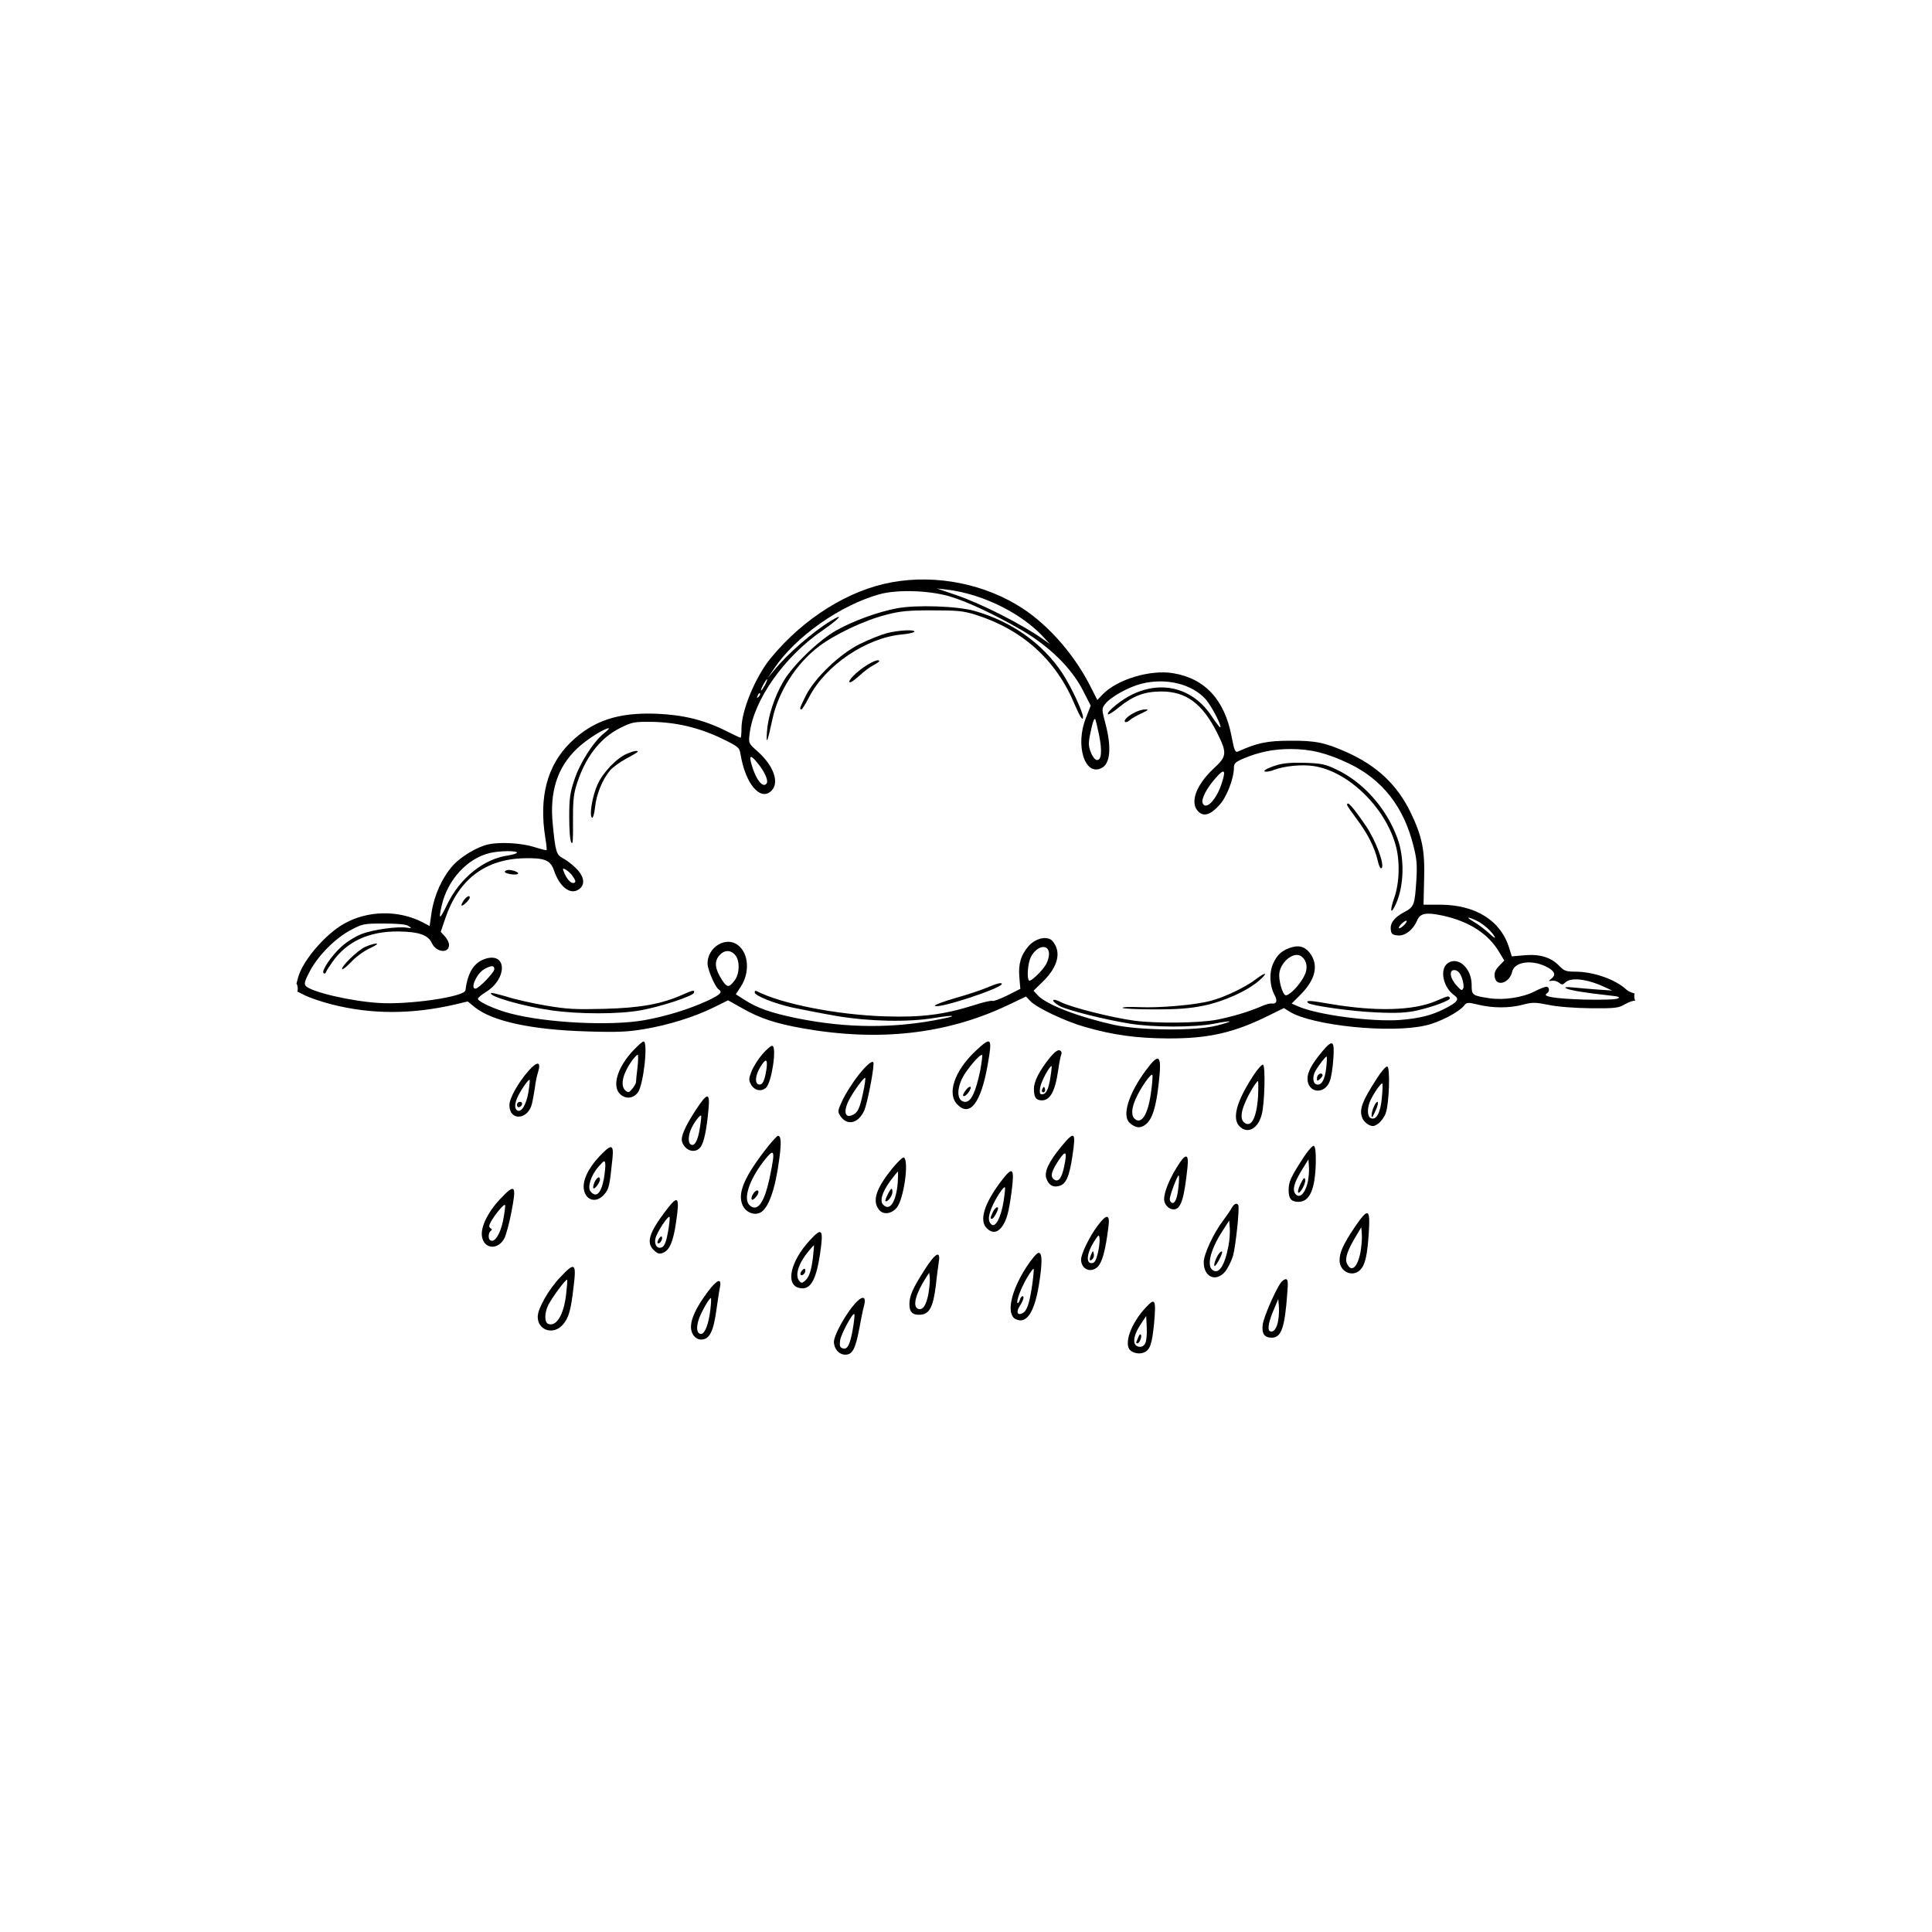
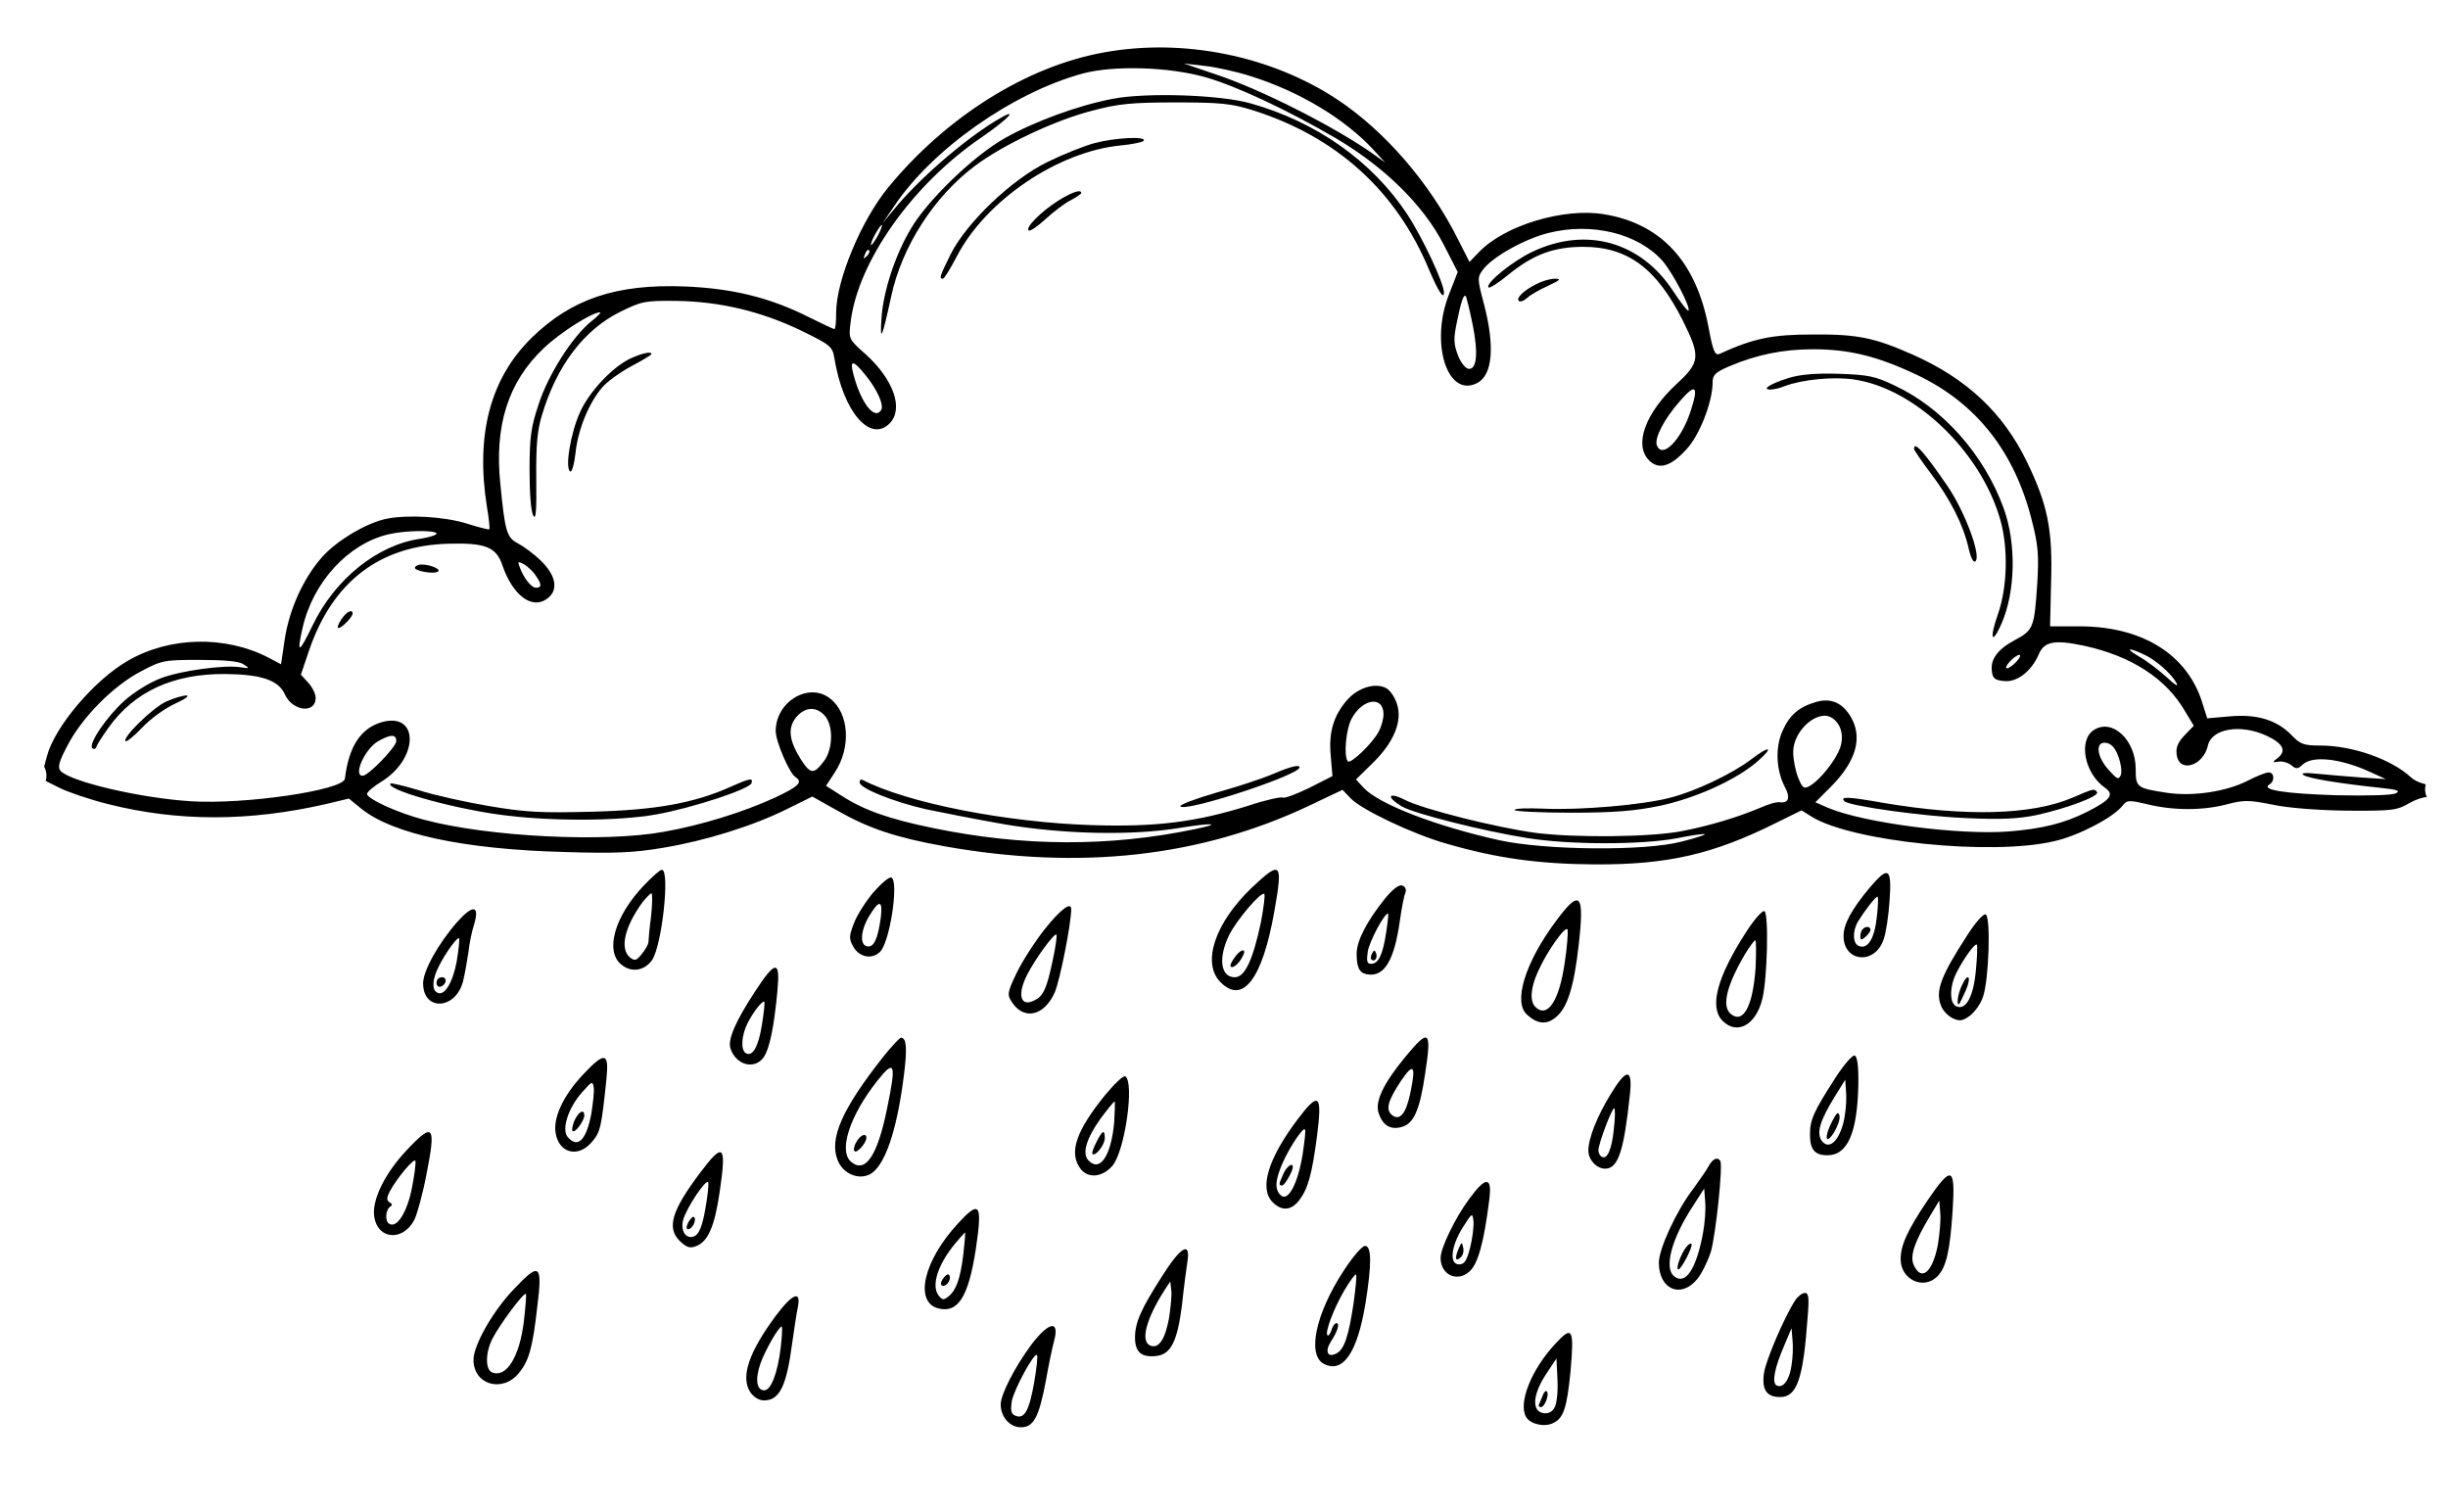
- <svg xmlns="http://www.w3.org/2000/svg" version="1.0" id="레이어_1" x="0px" y="0px" viewBox="0 0 1024 1024" style="enable-background:new 0 0 1024 1024;" xml:space="preserve">
+ <svg xmlns="http://www.w3.org/2000/svg" version="1.0" id="레이어_1" x="0px" y="0px" viewBox="0 0 729 450" style="enable-background:new 0 0 729 450;" xml:space="preserve">
  <g transform="translate(0,1024) scale(0.1,-0.1)">
-     <path d="M8663.6,4974.4c-21.6,5.8-34.9,12.5-43.6,20.6c-58,54-174,95-271,95c-48,0-59,4-84,30c-44,46-103,64-184,57l-68-6l-13,41   c-43,147-177,232-365,233h-90l3,130c5,159-10,232-73,362c-71,145-179,246-339,317c-113,50-164,61-296,60c-122,0-177-11-280-58   c-13-5-19,9-32,79c-37,196-141,309-311,337c-120,20-296-33-372-112l-29-30l-34,67c-84,168-218,323-360,417   c-197,130-458,183-694,140c-230-41-469-191-642-401c-81-98-156-278-156-374c0-27-2-49-5-49c-3,0-37,16-75,35c-117,59-228,86-370,92   c-205,8-338-37-457-153c-123-121-167-288-133-503c6-35,9-65,7-67c-1-2-32,6-67,17c-67,21-179,27-240,14c-59-12-149-66-191-114   c-55-62-97-154-111-244l-11-75l-38,20c-128,66-294,63-419-10c-99-57-217-196-240-283l-8.6-31.9c7.2-12.6,8.7-28.5,4.7-42.6   l40.9-20.4c26-13,91-35,143-48c209-53,422-53,652,0l67,16l38-31c94-75,305-120,600-128c153-5,212-2,295,12c128,21,269,65,370,115   l77,38l75-42c93-53,174-80,318-106c405-72,762-32,1085,120l101,48l24-25c32-34,185-107,288-136c149-43,273-60,440-61   c216-1,352,30,540,124l75,37l30-19c119-74,536-117,722-73c72,16,175,70,203,105c14,18,19,18,75,5c77-19,166-19,237,0   c50,13,65,13,135-1c46-10,136-17,223-18c134-1,148,1,184,22c19.7,11.3,42.8,18.9,53,18.1   C8661.4,4947.8,8660.3,4961.8,8663.6,4974.4z M7790,5375c14-4,36-14,50-22c36-22,70-55,82-78c6-11-6-4-28,17c-22,20-59,49-84,63   C7783,5371,7775,5379,7790,5375z M5805,6428c2-2,11-39,20-82c18-88,13-139-13-134c-9,2-23,20-31,42c-12,32-13,48-2,99   C5791,6413,5799,6435,5805,6428z M5025,7114c33-3,96-17,140-31c144-45,280-127,365-219l35-38l-35,25c-111,79-331,191-465,236   l-100,34L5025,7114z M4045,6610c9,17,18,30,21,30c2,0-2-13-11-30c-9-16-18-30-21-30C4032,6580,4036,6594,4045,6610z M4016,6553   c3,10,9,15,12,12c3-3,0-11-7-18C4011,6538,4010,6539,4016,6553z M2341,5440c31,137,136,251,256,279c50,12,143,13,143,2   c0-4-21-11-46-15c-128-17-256-119-323-258C2330,5363,2323,5361,2341,5440z M2568,5104c36,20,52,20,52-1c0-17-83-103-100-103   C2490,5000,2528,5083,2568,5104z M3826,5047c-36,57-41,94-16,126c26,32,60,35,86,6c26-29,25-99-2-135   C3864,5004,3854,5004,3826,5047z M5454,5043c-13,13-6,94,10,125c32,62,96,72,96,15c0-13-6-36-14-51C5528,5097,5462,5034,5454,5043z    M6828,4969c-16-9-21-5-33,25c-8,20-15,54-15,77c0,64,74,129,116,101c26-17,36-52,24-88C6907,5046,6859,4986,6828,4969z M7756,5003   c-7-16-11-14-37,15c-36,40-40,85-7,80c15-2,27-15,36-40C7756,5037,7759,5013,7756,5003z M8575,4948c-10-6-81-8-179-6   c-154,5-224,16-198,32c17,10,15,36-2,36c-8,0-36-11-63-25c-63-32-161-47-238-36c-92,14-95,16-95,71c0,87-70,152-125,116   c-47-31-27-130,34-172c28-20,16-36-53-71c-69-35-135-51-236-59c-148-11-430,26-535,70l-39,17l47,47c76,77,95,148,57,210   c-25,40-58,54-101,42c-52-15-80-39-101-87c-22-49-19-117,8-168c16-30,10-47-14-44c-10,2-35-5-57-15c-68-29-154-55-237-71   c-94-18-319-20-435-5c-119,16-332,70-387,97c-52,27-61,11-10-19c37-21,238-72,369-93c127-21,344-21,449-1c44,9,81,14,83,12   c2-2-29-12-69-22c-110-29-405-26-543,4c-189,42-358,107-404,156l-23,25l49,48c64,62,90,126,73,177c-6,20-21,41-32,47   c-32,17-83,2-116-35c-41-47-56-97-49-168l5-59l-69-35c-39-19-74-32-79-29s-51-7-102-24c-156-49-275-64-466-58   c-255,8-551,66-684,135c-5,2-8-1-8-8c0-17,101-58,199-80c48-10,154-31,235-45c173-29,377-34,521-10c98,16,127,13,43-4   c-254-53-511-52-778,3c-132,27-206,53-273,96l-47,30l26,40c49,74,43,176-14,220c-63,50-162-9-162-97c0-31,41-126,59-137   c23-15,9-28-61-61c-96-44-219-82-332-102c-176-32-522-15-713,36c-77,20-165,60-170,76c-1,6,18,22,42,37c112,68,114,208,3,178   c-63-18-99-71-111-169c-5-34-298-77-457-67c-151,9-363,59-390,91c-9,11-4,28,22,77c44,84,137,177,218,219c62,33,69,34,175,34   c74,0,117-4,130-13c19-12,18-13-8-9c-48,8-180-10-239-33c-32-12-79-41-108-67c-53-48-108-129-95-141c4-4,10-2,12,4c2,7,18,32,36,57   c77,108,193,161,347,160c108-1,160-18,179-62c23-49,91-57,91-9c0,12-10,32-22,45l-22,24l24,71c70,206,211,314,417,319   c108,3,141-10,159-64c30-88,86-131,130-102c38,24,32,69-14,114c-20,20-51,43-68,52c-35,18-40,34-54,178c-18,173,23,303,128,403   c50,48,145,108,169,108c4,0-7-12-25-26c-56-44-130-160-158-248c-23-68-27-99-27-196c0-66,4-124,11-135c8-15,10,12,9,110   c-1,99,3,144,17,189c44,148,126,255,234,308c63,31,73,33,167,32c129-2,252-31,372-89c88-43,92-47,98-83c26-158,106-251,164-193   c43,43,12,131-71,206c-51,45-51,46-45,95c21,180,184,411,390,551c87,60,115,94,40,48c-95-58-229-174-302-264l-33-40l34,50   c113,170,353,339,562,396c93,25,257,20,366-11c91-26,241-96,387-181c146-86,262-200,322-317l42-82l-25-64c-59-146-6-314,84-266   c45,24,52,110,19,235c-20,76-20,79-2,103c28,37,122,90,193,108c130,33,268-1,341-83c31-36,85-140,77-148c-2-3-23,24-46,59   c-96,146-258,192-417,117c-59-27-144-96-132-107c3-3,30,14,60,39c73,59,134,82,222,82c132,0,218-64,296-219c54-108,52-125-19-190   c-93-87-127-181-81-227c29-29,65-18,111,33c39,41,78,142,78,198c0,23,7,31,49,49c82,35,161,51,250,51c109,0,193-21,311-77   c176-84,290-229,341-434c18-70,21-101,16-184c-9-134-11-141-67-171c-52-28-74-58-68-95c2-19,10-25,37-27c38-4,81,30,102,79   c16,39,47,45,136,26c141-31,243-97,300-195l26-43l-27-28c-20-21-27-37-24-57c6-57,79-36,93,26c11,50,96,65,173,30   c50-23,62-45,36-66c-18-14-18-15,2-12c11,2,28-3,38-11c14-12,19-11,34,3c30,27,115,17,203-24l44-20l-75,5c-41,3-100,8-130,11   c-37,4-50,2-40-4c15-10,107-25,229-38C8579,4959,8589,4955,8575,4948z M3000,5630c10-6,26-20,34-32c20-28,20-38,2-38   c-14,0-37,29-49,63C2981,5638,2983,5639,3000,5630z M4019,6191c34-42,54-88,45-102c-19-31-59,19-82,104   C3969,6240,3980,6240,4019,6191z M6475,6087c-28-87-85-145-101-103c-8,21,22,79,69,132C6490,6170,6499,6161,6475,6087z M7445,5340   c-10-11-23-20-28-20c-6,0-2,9,8,20c10,11,23,20,28,20C7459,5360,7455,5351,7445,5340z" />
-     <path d="M4755,7016c-102-19-233-67-322-117c-93-52-232-186-281-271c-47-79-82-187-87-266c-5-75,2-59,29,66c32,148,127,296,248,387   c83,63,241,138,353,166c75,20,116,24,245,24c135,0,165-3,230-23c250-79,428-240,526-476c27-63,44-90,44-67c0,28-65,166-110,234   c-104,157-270,274-465,329C5074,7028,4854,7035,4755,7016z" />
-     <path d="M4700,6884c-30-8-93-33-140-56c-107-52-241-180-289-275c-33-67-35-73-23-73c4,0,22,30,41,66c87,168,302,313,489,331   c34,3,65,10,68,14C4854,6905,4761,6900,4700,6884z" />
-     <path d="M4589,6711c-51-33-95-78-86-87c4-4,26,11,51,34c24,22,58,48,75,56c17,9,31,19,31,21C4660,6748,4630,6737,4589,6711z" />
-     <path d="M6015,6464c-38-19-61-42-52-50c4-4,15,0,25,9c9,9,38,25,62,36c37,17,40,21,20,21C6056,6480,6032,6473,6015,6464z" />
-     <path d="M3323,6245c-55-23-128-100-156-163c-28-62-45-166-29-176c5-3,12,21,16,56c7,68,39,147,79,194c14,17,53,45,86,63   c34,18,61,34,61,37C3380,6264,3355,6259,3323,6245z" />
-     <path d="M6765,6184c-54-17-80-34-53-34c9,0,28,4,42,10c53,20,145,29,207,20c180-26,376-212,435-415c25-85,22-203-6-283   c-26-74-19-95,10-30c42,95,45,239,7,344c-58,160-182,300-327,367c-56,27-78,31-165,34C6845,6199,6800,6195,6765,6184z" />
-     <path d="M7140,5973c1-5,23-37,50-73c57-75,96-151,112-221c7-31,15-46,21-40c17,17-31,146-83,223C7170,5964,7139,5999,7140,5973z" />
-     <path d="M2676,5621c-7-10,54-22,68-13c11,6-20,20-46,21C2689,5630,2679,5626,2676,5621z" />
-     <path d="M2456,5465c-9-14-13-25-8-25c10,0,42,33,42,43C2490,5498,2471,5488,2456,5465z" />
-     <path d="M1935,5221c-40-18-132-108-121-118c3-3,25,15,49,40c24,26,67,57,97,71c31,14,46,25,35,25S1957,5231,1935,5221z" />
-     <path d="M6655,5049c-53-41-165-95-240-114c-82-22-272-38-377-33c-49,2-88,1-88-4c0-4,75-8,168-8c126,0,190,5,262,20   c108,22,233,79,295,134C6724,5087,6710,5091,6655,5049z" />
-     <path d="M5230,5005c-30-13-106-38-167-55c-62-18-110-36-108-41c12-19,355,93,355,116C5310,5034,5284,5028,5230,5005z" />
-     <path d="M3620,4969c-113-51-227-71-415-76c-154-4-198-2-310,17c-71,12-165,33-208,47c-44,13-81,22-84,20c-17-17,171-71,319-92   c146-21,357-21,473,0c106,19,277,75,283,93C3683,4994,3674,4993,3620,4969z" />
-     <path d="M7610,4934c-121-51-317-56-560-15c-107,19-132,20-117,5c14-14,234-45,362-50c106-5,157-2,210,9c90,20,187,56,180,68   C7677,4963,7675,4962,7610,4934z" />
-     <path d="M3358,4674c-88-92-117-196-68-236c30-25,68-19,91,12c30,41,55,270,30,270C3405,4720,3382,4699,3358,4674z M3379,4583   c-5-38-8-73-8-79c-1-7-9-22-20-35c-16-20-21-21-35-10c-31,26-16,91,37,164c12,15,24,27,27,27S3383,4620,3379,4583z" />
-     <path d="M5168,4667c-111-106-150-226-93-282c66-67,125,11,160,212C5261,4743,5255,4749,5168,4667z M5195,4564   c-24-113-48-164-78-164c-42,0-50,57-17,125c22,45,96,132,105,123C5208,4645,5203,4607,5195,4564z" />
-     <path d="M5116,4458c-9-12-14-24-11-26c6-7,24,8,35,29C5155,4488,5135,4486,5116,4458z" />
-     <path d="M7008,4667c-55-66-78-109-78-144c0-78,93-87,119-11c7,18,15,70,18,116C7074,4726,7064,4733,7008,4667z M7029,4579   c-7-65-27-96-53-86c-19,7-20,44-3,73c19,31,51,73,58,74C7034,4640,7033,4612,7029,4579z" />
-     <path d="M6987,4543c-4-3-7-13-7-21c0-12,3-12,15-2c8,7,15,16,15,21C7010,4552,6996,4553,6987,4543z" />
-     <path d="M4041,4653c-22-26-49-68-58-92c-15-39-15-46-2-70c18-31,54-39,79-16c30,27,58,214,34,222C4087,4699,4064,4679,4041,4653z    M4063,4578c-9-65-21-90-41-86c-23,5-19,49,8,93C4059,4632,4069,4629,4063,4578z" />
-     <path d="M5565,4635c-54-67-85-126-85-165c0-40,8-57,30-61c52-10,82,40,99,161c5,36,12,72,16,81c4,10,0,19-9,22   C5607,4677,5588,4663,5565,4635z M5568,4534c-10-67-23-94-45-94c-12,0-14,7-10,36c5,31,49,114,61,114   C5575,4590,5573,4565,5568,4534z" />
-     <path d="M5526,4471c-4-7-5-15-2-18c9-9,19,4,14,18C5534,4482,5532,4482,5526,4471z" />
-     <path d="M6074,4568c-93-125-129-243-86-280c30-27,57-30,84-8c35,27,55,90,69,214C6159,4650,6146,4665,6074,4568z M6100,4446   c-16-116-52-170-88-134c-17,17-14,57,8,105c27,61,83,139,88,125C6110,4535,6107,4492,6100,4446z" />
-     <path d="M2801,4564c-56-64-101-145-101-182c0-84,97-79,119,6c5,20,12,60,16,87c3,28,11,65,17,83C2869,4615,2848,4617,2801,4564z    M2800,4447c-12-65-38-106-59-92c-16,9-13,41,6,78c20,40,55,88,60,83C2809,4514,2806,4483,2800,4447z" />
-     <path d="M2740,4384c0-9,5-14,12-12c18,6,21,28,4,28C2747,4400,2740,4393,2740,4384z" />
-     <path d="M4551,4543c-30-38-67-96-84-131c-28-59-28-64-13-87c36-54,96-40,127,30c15,34,49,204,49,248C4630,4626,4598,4602,4551,4543   z M4575,4451c-17-82-28-107-53-119c-43-23-54,15-23,76c24,47,81,125,87,119C4588,4525,4584,4491,4575,4451z" />
-     <path d="M6642,4538c-89-137-113-227-72-268c43-43,99-12,118,65c15,59,20,257,6,262C6688,4599,6664,4572,6642,4538z M6668,4428   c-8-115-37-168-74-137c-27,22-13,83,42,177c14,23,28,42,31,42S6670,4473,6668,4428z" />
-     <path d="M7297,4523c-77-119-94-164-77-207c5-15,21-31,35-38c21-10,30-8,52,8c14,11,32,36,38,55c18,50,24,241,8,246   C7346,4590,7321,4561,7297,4523z M7324,4420c-7-77-29-118-57-107c-22,8-22,58-1,100c23,45,55,89,61,84   C7329,4494,7328,4460,7324,4420z" />
-     <path d="M7282,4375c-12-25-17-63-7-54c2,3,11,22,20,42C7312,4404,7300,4415,7282,4375z" />
-     <path d="M3688,4357c-57-87-81-142-73-168c16-51,73-66,100-26c17,26,30,89,40,195C3764,4452,3750,4452,3688,4357z M3709,4259   c-10-65-28-97-48-85c-16,10-13,52,5,89c17,34,45,69,50,64C3718,4325,3715,4295,3709,4259z" />
-     <path d="M4070,4163c-123-156-162-245-135-309c16-39,61-58,95-41c44,23,80,126,101,289c11,84,9,118-8,118   C4119,4220,4095,4194,4070,4163z M4081,4006c-28-137-64-191-106-156c-39,32-5,137,77,241C4105,4158,4110,4145,4081,4006z" />
-     <path d="M3990,3909c-7-11-9-24-5-27c7-7,35,25,35,40C4020,3938,4001,3930,3990,3909z" />
-     <path d="M5625,4163c-66-80-92-135-79-169c12-35,35-49,67-40c37,9,55,50,71,159C5704,4243,5696,4249,5625,4163z M5640,4056   c-13-63-32-85-55-66c-19,16-13,41,28,103C5650,4147,5657,4137,5640,4056z" />
-     <path d="M6906,4101c-65-101-76-125-76-169c0-45,14-62,52-62c60,0,89,67,92,209c1,56-3,85-11,88C6957,4169,6931,4140,6906,4101z    M6928,3961c-16-54-43-74-63-48c-16,23-6,59,39,132l31,50l3-45C6939,4025,6935,3985,6928,3961z" />
-     <path d="M6897,3973c-25-47-22-76,4-36c11,18,19,40,17,50C6915,4001,6910,3998,6897,3973z" />
-     <path d="M3176,4110c-60-64-90-130-81-176c11-59,68-72,108-24c25,29,28,43,43,188C3254,4177,3241,4179,3176,4110z M3201,3994   c-15-80-41-105-71-69c-18,22,2,86,43,132c29,33,32,35,35,15C3210,4061,3206,4026,3201,3994z" />
-     <path d="M3151,3974c-6-15-9-29-6-32c7-7,34,29,35,46C3180,4009,3164,4001,3151,3974z" />
-     <path d="M4730,4048c-85-105-107-169-74-216c22-32,66-29,97,7c37,44,66,248,38,266C4785,4108,4758,4082,4730,4048z M4758,3968   c-9-99-42-149-76-114c-21,20-7,66,36,126c20,27,39,50,41,50S4760,4002,4758,3968z" />
-     <path d="M4705,3909c-9-17-14-33-12-35c9-9,37,27,37,47C4730,3948,4723,3945,4705,3909z" />
-     <path d="M6236,4051c-40-65-66-131-66-167c0-28,25-54,50-54c39,0,56,53,74,223C6302,4130,6283,4129,6236,4051z M6246,3949   c-6-62-20-94-37-83c-5,3-9,11-9,19c0,19,40,125,47,125C6250,4010,6250,3982,6246,3949z" />
-     <path d="M5305,3978c-89-118-116-207-75-248c27-27,55-25,79,6c26,34,38,77,53,191C5378,4052,5368,4061,5305,3978z M5319,3872   c-14-87-43-140-64-122c-20,17-18,46,5,98c22,49,60,105,66,99C5329,3945,5325,3911,5319,3872z" />
-     <path d="M5262,3815c-14-31-15-35-4-35c8,0,32,43,32,55C5290,3850,5271,3836,5262,3815z" />
-     <path d="M2651,3885c-66-70-106-152-96-201c12-66,86-70,119-6c8,16,25,77,36,135C2739,3960,2731,3970,2651,3885z M2666,3769   c-15-72-45-117-67-103c-13,7-11,41,2,50c8,5,8,9-1,14c-9,6-9,13,0,31c21,40,74,103,77,92C2679,3847,2674,3809,2666,3769z" />
-     <path d="M3525,3818c-85-113-100-164-61-203c20-19,30-23,48-16c36,13,56,58,71,161C3604,3902,3595,3911,3525,3818z M3540,3708   c-8-47-18-71-30-78c-25-13-44,12-36,46c9,36,70,127,75,113C3551,3782,3547,3746,3540,3708z" />
-     <path d="M3490,3671c-7-15-7-21,0-21c12,0,25,28,17,36C3504,3689,3497,3682,3490,3671z" />
-     <path d="M6529,3839c-6-12-27-42-46-68c-50-65-103-179-103-221c0-79,65-108,114-49c14,17,32,54,41,82c15,54,36,256,28,270   C6555,3866,6541,3860,6529,3839z M6511,3636c-20-106-52-154-86-126c-30,25-7,112,56,208l34,53l3-40C6520,3709,6517,3666,6511,3636z   " />
-     <path d="M6462,3597c-16-19-33-67-24-67s45,70,39,76C6475,3609,6468,3605,6462,3597z" />
-     <path d="M7179,3734c-59-88-79-132-79-174c0-60,68-92,109-51c27,27,38,76,46,199C7263,3837,7252,3841,7179,3734z M7211,3604   c-16-83-49-111-72-61c-12,27,2,69,49,147l27,45l3-37C7220,3677,7216,3635,7211,3604z" />
-     <path d="M5816,3741c-42-56-86-147-86-177c0-49,48-73,85-41c26,22,44,86,60,215C5884,3807,5865,3808,5816,3741z M5818,3595   c-10-39-17-50-33-50c-30,0-24,54,11,110c28,44,29,45,32,18C5829,3657,5825,3623,5818,3595z" />
-     <path d="M5783,3590c-12-28-8-39,8-23c6,6,9,19,6,29C5794,3613,5792,3612,5783,3590z" />
-     <path d="M4293,3667c-103-111-131-234-59-253c59-15,90,34,112,177C4366,3726,4358,3738,4293,3667z M4309,3577c-9-74-21-108-44-127   c-15-12-19-12-31,4c-21,30,0,93,52,155c14,17,27,31,28,31S4313,3612,4309,3577z" />
-     <path d="M4251,3506c-8-9-11-19-7-23c9-9,29,13,24,27C4266,3518,4260,3517,4251,3506z" />
-     <path d="M5440,3524c-82-126-108-248-58-275c57-30,100,33,124,178c19,118,19,173-1,173C5496,3600,5467,3566,5440,3524z M5471,3430   c-15-100-28-138-51-150c-26-14-35,5-18,33c21,32,29,57,18,57c-5,0-12-9-15-21c-4-11-9-18-12-15c-8,8,18,78,50,133   c17,29,33,50,35,48C5481,3513,5477,3475,5471,3430z" />
-     <path d="M4900,3509c-62-97-80-137-80-182c0-43,19-59,61-55c46,4,65,43,79,153c5,50,13,107,16,128C4986,3615,4957,3599,4900,3509z    M4921,3383c-12-62-30-89-55-80c-31,12-13,80,43,167l16,24l3-26C4930,3453,4926,3415,4921,3383z" />
-     <path d="M2971,3472c-63-65-121-168-121-211c0-74,85-99,134-41c31,37,42,75,56,199C3056,3546,3047,3553,2971,3472z M3000,3375   c-13-106-52-168-94-152c-21,8-21,58,0,100c20,40,94,140,100,134C3008,3455,3005,3418,3000,3375z" />
-     <path d="M6786,3438c-33-51-88-180-93-217c-7-49,8-71,48-71c50,0,69,53,82,238c5,58,3,72-8,72C6807,3460,6794,3450,6786,3438z    M6775,3244c-6-44-26-70-45-59c-14,9-5,53,24,120l21,50l3-35C6780,3301,6779,3267,6775,3244z" />
-     <path d="M3751,3393c-81-109-106-183-77-228c10-15,26-25,41-25c46,0,67,41,84,170c6,41,13,90,17,108C3826,3469,3800,3458,3751,3393z    M3765,3298c-9-76-29-128-49-128c-23,0-28,33-11,81c14,39,54,109,63,109C3770,3360,3769,3332,3765,3298z" />
-     <path d="M4512,3307c-49-66-92-149-92-179c0-37,27-68,60-68c38,0,54,29,75,141c8,46,19,98,24,116C4596,3380,4564,3375,4512,3307z    M4520,3195c-15-85-29-111-55-101c-14,5-16,14-12,43c6,35,67,147,75,138C4531,3272,4527,3237,4520,3195z" />
-     <path d="M6072,3309c-72-77-112-178-87-219c13-21,54-30,79-18c32,14,42,44,53,155C6128,3354,6123,3364,6072,3309z M6070,3120   c-7-14-19-20-33-18c-36,5-33,54,5,113l33,50l3-62C6080,3168,6076,3131,6070,3120z" />
-     <path d="M6034,3154c-4-10-9-22-11-26c-2-5,0-8,6-8c11,0,26,39,17,47C6043,3170,6037,3164,6034,3154z" />
+     <path d="M7223.6,7904.4c-21.6,5.8-34.9,12.5-43.6,20.6c-58,54-174,95-271,95c-48,0-59,4-84,30c-44,46-103,64-184,57l-68-6l-13,41   c-43,147-177,232-365,233h-90l3,130c5,159-10,232-73,362c-71,145-179,246-339,317c-113,50-164,61-296,60c-122,0-177-11-280-58   c-13-5-19,9-32,79c-37,196-141,309-311,337c-120,20-296-33-372-112l-29-30l-34,67c-84,168-218,323-360,417   c-197,130-458,183-694,140c-230-41-469-191-642-401c-81-98-156-278-156-374c0-27-2-49-5-49s-37,16-75,35c-117,59-228,86-370,92   c-205,8-338-37-457-153c-123-121-167-288-133-503c6-35,9-65,7-67c-1-2-32,6-67,17c-67,21-179,27-240,14c-59-12-149-66-191-114   c-55-62-97-154-111-244l-11-75l-38,20c-128,66-294,63-419-10c-99-57-217-196-240-283l-8.6-31.9c7.2-12.6,8.7-28.5,4.7-42.6   l40.9-20.4c26-13,91-35,143-48c209-53,422-53,652,0l67,16l38-31c94-75,305-120,600-128c153-5,212-2,295,12c128,21,269,65,370,115   l77,38l75-42c93-53,174-80,318-106c405-72,762-32,1085,120l101,48l24-25c32-34,185-107,288-136c149-43,273-60,440-61   c216-1,352,30,540,124l75,37l30-19c119-74,536-117,722-73c72,16,175,70,203,105c14,18,19,18,75,5c77-19,166-19,237,0   c50,13,65,13,135-1c46-10,136-17,223-18c134-1,148,1,184,22c19.7,11.3,42.8,18.9,53,18.1   C7221.4,7877.8,7220.3,7891.8,7223.6,7904.4z M6350,8305c14-4,36-14,50-22c36-22,70-55,82-78c6-11-6-4-28,17c-22,20-59,49-84,63   C6343,8301,6335,8309,6350,8305z M4365,9358c2-2,11-39,20-82c18-88,13-139-13-134c-9,2-23,20-31,42c-12,32-13,48-2,99   C4351,9343,4359,9365,4365,9358z M3585,10044c33-3,96-17,140-31c144-45,280-127,365-219l35-38l-35,25c-111,79-331,191-465,236   l-100,34L3585,10044z M2605,9540c9,17,18,30,21,30c2,0-2-13-11-30c-9-16-18-30-21-30C2592,9510,2596,9524,2605,9540z M2576,9483   c3,10,9,15,12,12s0-11-7-18C2571,9468,2570,9469,2576,9483z M901,8370c31,137,136,251,256,279c50,12,143,13,143,2c0-4-21-11-46-15   c-128-17-256-119-323-258C890,8293,883,8291,901,8370z M1128,8034c36,20,52,20,52-1c0-17-83-103-100-103   C1050,7930,1088,8013,1128,8034z M2386,7977c-36,57-41,94-16,126c26,32,60,35,86,6s25-99-2-135C2424,7934,2414,7934,2386,7977z    M4014,7973c-13,13-6,94,10,125c32,62,96,72,96,15c0-13-6-36-14-51C4088,8027,4022,7964,4014,7973z M5388,7899c-16-9-21-5-33,25   c-8,20-15,54-15,77c0,64,74,129,116,101c26-17,36-52,24-88C5467,7976,5419,7916,5388,7899z M6316,7933c-7-16-11-14-37,15   c-36,40-40,85-7,80c15-2,27-15,36-40C6316,7967,6319,7943,6316,7933z M7135,7878c-10-6-81-8-179-6c-154,5-224,16-198,32   c17,10,15,36-2,36c-8,0-36-11-63-25c-63-32-161-47-238-36c-92,14-95,16-95,71c0,87-70,152-125,116c-47-31-27-130,34-172   c28-20,16-36-53-71s-135-51-236-59c-148-11-430,26-535,70l-39,17l47,47c76,77,95,148,57,210c-25,40-58,54-101,42   c-52-15-80-39-101-87c-22-49-19-117,8-168c16-30,10-47-14-44c-10,2-35-5-57-15c-68-29-154-55-237-71c-94-18-319-20-435-5   c-119,16-332,70-387,97c-52,27-61,11-10-19c37-21,238-72,369-93c127-21,344-21,449-1c44,9,81,14,83,12s-29-12-69-22   c-110-29-405-26-543,4c-189,42-358,107-404,156l-23,25l49,48c64,62,90,126,73,177c-6,20-21,41-32,47c-32,17-83,2-116-35   c-41-47-56-97-49-168l5-59l-69-35c-39-19-74-32-79-29s-51-7-102-24c-156-49-275-64-466-58c-255,8-551,66-684,135c-5,2-8-1-8-8   c0-17,101-58,199-80c48-10,154-31,235-45c173-29,377-34,521-10c98,16,127,13,43-4c-254-53-511-52-778,3c-132,27-206,53-273,96   l-47,30l26,40c49,74,43,176-14,220c-63,50-162-9-162-97c0-31,41-126,59-137c23-15,9-28-61-61c-96-44-219-82-332-102   c-176-32-522-15-713,36c-77,20-165,60-170,76c-1,6,18,22,42,37c112,68,114,208,3,178c-63-18-99-71-111-169c-5-34-298-77-457-67   c-151,9-363,59-390,91c-9,11-4,28,22,77c44,84,137,177,218,219c62,33,69,34,175,34c74,0,117-4,130-13c19-12,18-13-8-9   c-48,8-180-10-239-33c-32-12-79-41-108-67c-53-48-108-129-95-141c4-4,10-2,12,4c2,7,18,32,36,57c77,108,193,161,347,160   c108-1,160-18,179-62c23-49,91-57,91-9c0,12-10,32-22,45l-22,24l24,71c70,206,211,314,417,319c108,3,141-10,159-64   c30-88,86-131,130-102c38,24,32,69-14,114c-20,20-51,43-68,52c-35,18-40,34-54,178c-18,173,23,303,128,403c50,48,145,108,169,108   c4,0-7-12-25-26c-56-44-130-160-158-248c-23-68-27-99-27-196c0-66,4-124,11-135c8-15,10,12,9,110c-1,99,3,144,17,189   c44,148,126,255,234,308c63,31,73,33,167,32c129-2,252-31,372-89c88-43,92-47,98-83c26-158,106-251,164-193c43,43,12,131-71,206   c-51,45-51,46-45,95c21,180,184,411,390,551c87,60,115,94,40,48c-95-58-229-174-302-264l-33-40l34,50c113,170,353,339,562,396   c93,25,257,20,366-11c91-26,241-96,387-181c146-86,262-200,322-317l42-82l-25-64c-59-146-6-314,84-266c45,24,52,110,19,235   c-20,76-20,79-2,103c28,37,122,90,193,108c130,33,268-1,341-83c31-36,85-140,77-148c-2-3-23,24-46,59c-96,146-258,192-417,117   c-59-27-144-96-132-107c3-3,30,14,60,39c73,59,134,82,222,82c132,0,218-64,296-219c54-108,52-125-19-190c-93-87-127-181-81-227   c29-29,65-18,111,33c39,41,78,142,78,198c0,23,7,31,49,49c82,35,161,51,250,51c109,0,193-21,311-77c176-84,290-229,341-434   c18-70,21-101,16-184c-9-134-11-141-67-171c-52-28-74-58-68-95c2-19,10-25,37-27c38-4,81,30,102,79c16,39,47,45,136,26   c141-31,243-97,300-195l26-43l-27-28c-20-21-27-37-24-57c6-57,79-36,93,26c11,50,96,65,173,30c50-23,62-45,36-66c-18-14-18-15,2-12   c11,2,28-3,38-11c14-12,19-11,34,3c30,27,115,17,203-24l44-20l-75,5c-41,3-100,8-130,11c-37,4-50,2-40-4c15-10,107-25,229-38   C7139,7889,7149,7885,7135,7878z M1560,8560c10-6,26-20,34-32c20-28,20-38,2-38c-14,0-37,29-49,63C1541,8568,1543,8569,1560,8560z    M2579,9121c34-42,54-88,45-102c-19-31-59,19-82,104C2529,9170,2540,9170,2579,9121z M5035,9017c-28-87-85-145-101-103   c-8,21,22,79,69,132C5050,9100,5059,9091,5035,9017z M6005,8270c-10-11-23-20-28-20c-6,0-2,9,8,20s23,20,28,20   C6019,8290,6015,8281,6005,8270z" />
+     <path d="M3315,9946c-102-19-233-67-322-117c-93-52-232-186-281-271c-47-79-82-187-87-266c-5-75,2-59,29,66c32,148,127,296,248,387   c83,63,241,138,353,166c75,20,116,24,245,24c135,0,165-3,230-23c250-79,428-240,526-476c27-63,44-90,44-67c0,28-65,166-110,234   c-104,157-270,274-465,329C3634,9958,3414,9965,3315,9946z" />
+     <path d="M3260,9814c-30-8-93-33-140-56c-107-52-241-180-289-275c-33-67-35-73-23-73c4,0,22,30,41,66c87,168,302,313,489,331   c34,3,65,10,68,14C3414,9835,3321,9830,3260,9814z" />
+     <path d="M3149,9641c-51-33-95-78-86-87c4-4,26,11,51,34c24,22,58,48,75,56c17,9,31,19,31,21C3220,9678,3190,9667,3149,9641z" />
+     <path d="M4575,9394c-38-19-61-42-52-50c4-4,15,0,25,9c9,9,38,25,62,36c37,17,40,21,20,21C4616,9410,4592,9403,4575,9394z" />
+     <path d="M1883,9175c-55-23-128-100-156-163c-28-62-45-166-29-176c5-3,12,21,16,56c7,68,39,147,79,194c14,17,53,45,86,63   c34,18,61,34,61,37C1940,9194,1915,9189,1883,9175z" />
+     <path d="M5325,9114c-54-17-80-34-53-34c9,0,28,4,42,10c53,20,145,29,207,20c180-26,376-212,435-415c25-85,22-203-6-283   c-26-74-19-95,10-30c42,95,45,239,7,344c-58,160-182,300-327,367c-56,27-78,31-165,34C5405,9129,5360,9125,5325,9114z" />
+     <path d="M5700,8903c1-5,23-37,50-73c57-75,96-151,112-221c7-31,15-46,21-40c17,17-31,146-83,223C5730,8894,5699,8929,5700,8903z" />
+     <path d="M1236,8551c-7-10,54-22,68-13c11,6-20,20-46,21C1249,8560,1239,8556,1236,8551z" />
+     <path d="M1016,8395c-9-14-13-25-8-25c10,0,42,33,42,43C1050,8428,1031,8418,1016,8395z" />
+     <path d="M495,8151c-40-18-132-108-121-118c3-3,25,15,49,40c24,26,67,57,97,71c31,14,46,25,35,25S517,8161,495,8151z" />
+     <path d="M5215,7979c-53-41-165-95-240-114c-82-22-272-38-377-33c-49,2-88,1-88-4c0-4,75-8,168-8c126,0,190,5,262,20   c108,22,233,79,295,134C5284,8017,5270,8021,5215,7979z" />
+     <path d="M3790,7935c-30-13-106-38-167-55c-62-18-110-36-108-41c12-19,355,93,355,116C3870,7964,3844,7958,3790,7935z" />
+     <path d="M2180,7899c-113-51-227-71-415-76c-154-4-198-2-310,17c-71,12-165,33-208,47c-44,13-81,22-84,20c-17-17,171-71,319-92   c146-21,357-21,473,0c106,19,277,75,283,93C2243,7924,2234,7923,2180,7899z" />
+     <path d="M6170,7864c-121-51-317-56-560-15c-107,19-132,20-117,5c14-14,234-45,362-50c106-5,157-2,210,9c90,20,187,56,180,68   C6237,7893,6235,7892,6170,7864z" />
+     <path d="M1918,7604c-88-92-117-196-68-236c30-25,68-19,91,12c30,41,55,270,30,270C1965,7650,1942,7629,1918,7604z M1939,7513   c-5-38-8-73-8-79c-1-7-9-22-20-35c-16-20-21-21-35-10c-31,26-16,91,37,164c12,15,24,27,27,27S1943,7550,1939,7513z" />
+     <path d="M3728,7597c-111-106-150-226-93-282c66-67,125,11,160,212C3821,7673,3815,7679,3728,7597z M3755,7494   c-24-113-48-164-78-164c-42,0-50,57-17,125c22,45,96,132,105,123C3768,7575,3763,7537,3755,7494z" />
+     <path d="M3676,7388c-9-12-14-24-11-26c6-7,24,8,35,29C3715,7418,3695,7416,3676,7388z" />
+     <path d="M5568,7597c-55-66-78-109-78-144c0-78,93-87,119-11c7,18,15,70,18,116C5634,7656,5624,7663,5568,7597z M5589,7509   c-7-65-27-96-53-86c-19,7-20,44-3,73c19,31,51,73,58,74C5594,7570,5593,7542,5589,7509z" />
+     <path d="M5547,7473c-4-3-7-13-7-21c0-12,3-12,15-2c8,7,15,16,15,21C5570,7482,5556,7483,5547,7473z" />
+     <path d="M2601,7583c-22-26-49-68-58-92c-15-39-15-46-2-70c18-31,54-39,79-16c30,27,58,214,34,222C2647,7629,2624,7609,2601,7583z    M2623,7508c-9-65-21-90-41-86c-23,5-19,49,8,93C2619,7562,2629,7559,2623,7508z" />
+     <path d="M4125,7565c-54-67-85-126-85-165c0-40,8-57,30-61c52-10,82,40,99,161c5,36,12,72,16,81c4,10,0,19-9,22   C4167,7607,4148,7593,4125,7565z M4128,7464c-10-67-23-94-45-94c-12,0-14,7-10,36c5,31,49,114,61,114   C4135,7520,4133,7495,4128,7464z" />
+     <path d="M4086,7401c-4-7-5-15-2-18c9-9,19,4,14,18C4094,7412,4092,7412,4086,7401z" />
+     <path d="M4634,7498c-93-125-129-243-86-280c30-27,57-30,84-8c35,27,55,90,69,214C4719,7580,4706,7595,4634,7498z M4660,7376   c-16-116-52-170-88-134c-17,17-14,57,8,105c27,61,83,139,88,125C4670,7465,4667,7422,4660,7376z" />
+     <path d="M1361,7494c-56-64-101-145-101-182c0-84,97-79,119,6c5,20,12,60,16,87c3,28,11,65,17,83C1429,7545,1408,7547,1361,7494z    M1360,7377c-12-65-38-106-59-92c-16,9-13,41,6,78c20,40,55,88,60,83C1369,7444,1366,7413,1360,7377z" />
+     <path d="M1300,7314c0-9,5-14,12-12c18,6,21,28,4,28C1307,7330,1300,7323,1300,7314z" />
+     <path d="M3111,7473c-30-38-67-96-84-131c-28-59-28-64-13-87c36-54,96-40,127,30c15,34,49,204,49,248C3190,7556,3158,7532,3111,7473   z M3135,7381c-17-82-28-107-53-119c-43-23-54,15-23,76c24,47,81,125,87,119C3148,7455,3144,7421,3135,7381z" />
+     <path d="M5202,7468c-89-137-113-227-72-268c43-43,99-12,118,65c15,59,20,257,6,262C5248,7529,5224,7502,5202,7468z M5228,7358   c-8-115-37-168-74-137c-27,22-13,83,42,177c14,23,28,42,31,42S5230,7403,5228,7358z" />
+     <path d="M5857,7453c-77-119-94-164-77-207c5-15,21-31,35-38c21-10,30-8,52,8c14,11,32,36,38,55c18,50,24,241,8,246   C5906,7520,5881,7491,5857,7453z M5884,7350c-7-77-29-118-57-107c-22,8-22,58-1,100c23,45,55,89,61,84   C5889,7424,5888,7390,5884,7350z" />
+     <path d="M5842,7305c-12-25-17-63-7-54c2,3,11,22,20,42C5872,7334,5860,7345,5842,7305z" />
+     <path d="M2248,7287c-57-87-81-142-73-168c16-51,73-66,100-26c17,26,30,89,40,195C2324,7382,2310,7382,2248,7287z M2269,7189   c-10-65-28-97-48-85c-16,10-13,52,5,89c17,34,45,69,50,64C2278,7255,2275,7225,2269,7189z" />
+     <path d="M2630,7093c-123-156-162-245-135-309c16-39,61-58,95-41c44,23,80,126,101,289c11,84,9,118-8,118   C2679,7150,2655,7124,2630,7093z M2641,6936c-28-137-64-191-106-156c-39,32-5,137,77,241C2665,7088,2670,7075,2641,6936z" />
+     <path d="M2550,6839c-7-11-9-24-5-27c7-7,35,25,35,40C2580,6868,2561,6860,2550,6839z" />
+     <path d="M4185,7093c-66-80-92-135-79-169c12-35,35-49,67-40c37,9,55,50,71,159C4264,7173,4256,7179,4185,7093z M4200,6986   c-13-63-32-85-55-66c-19,16-13,41,28,103C4210,7077,4217,7067,4200,6986z" />
+     <path d="M5466,7031c-65-101-76-125-76-169c0-45,14-62,52-62c60,0,89,67,92,209c1,56-3,85-11,88C5517,7099,5491,7070,5466,7031z    M5488,6891c-16-54-43-74-63-48c-16,23-6,59,39,132l31,50l3-45C5499,6955,5495,6915,5488,6891z" />
+     <path d="M5457,6903c-25-47-22-76,4-36c11,18,19,40,17,50C5475,6931,5470,6928,5457,6903z" />
+     <path d="M1736,7040c-60-64-90-130-81-176c11-59,68-72,108-24c25,29,28,43,43,188C1814,7107,1801,7109,1736,7040z M1761,6924   c-15-80-41-105-71-69c-18,22,2,86,43,132c29,33,32,35,35,15C1770,6991,1766,6956,1761,6924z" />
+     <path d="M1711,6904c-6-15-9-29-6-32c7-7,34,29,35,46C1740,6939,1724,6931,1711,6904z" />
+     <path d="M3290,6978c-85-105-107-169-74-216c22-32,66-29,97,7c37,44,66,248,38,266C3345,7038,3318,7012,3290,6978z M3318,6898   c-9-99-42-149-76-114c-21,20-7,66,36,126c20,27,39,50,41,50S3320,6932,3318,6898z" />
+     <path d="M3265,6839c-9-17-14-33-12-35c9-9,37,27,37,47C3290,6878,3283,6875,3265,6839z" />
+     <path d="M4796,6981c-40-65-66-131-66-167c0-28,25-54,50-54c39,0,56,53,74,223C4862,7060,4843,7059,4796,6981z M4806,6879   c-6-62-20-94-37-83c-5,3-9,11-9,19c0,19,40,125,47,125C4810,6940,4810,6912,4806,6879z" />
+     <path d="M3865,6908c-89-118-116-207-75-248c27-27,55-25,79,6c26,34,38,77,53,191C3938,6982,3928,6991,3865,6908z M3879,6802   c-14-87-43-140-64-122c-20,17-18,46,5,98c22,49,60,105,66,99C3889,6875,3885,6841,3879,6802z" />
+     <path d="M3822,6745c-14-31-15-35-4-35c8,0,32,43,32,55C3850,6780,3831,6766,3822,6745z" />
+     <path d="M1211,6815c-66-70-106-152-96-201c12-66,86-70,119-6c8,16,25,77,36,135C1299,6890,1291,6900,1211,6815z M1226,6699   c-15-72-45-117-67-103c-13,7-11,41,2,50c8,5,8,9-1,14c-9,6-9,13,0,31c21,40,74,103,77,92C1239,6777,1234,6739,1226,6699z" />
+     <path d="M2085,6748c-85-113-100-164-61-203c20-19,30-23,48-16c36,13,56,58,71,161C2164,6832,2155,6841,2085,6748z M2100,6638   c-8-47-18-71-30-78c-25-13-44,12-36,46c9,36,70,127,75,113C2111,6712,2107,6676,2100,6638z" />
+     <path d="M2050,6601c-7-15-7-21,0-21c12,0,25,28,17,36C2064,6619,2057,6612,2050,6601z" />
+     <path d="M5089,6769c-6-12-27-42-46-68c-50-65-103-179-103-221c0-79,65-108,114-49c14,17,32,54,41,82c15,54,36,256,28,270   C5115,6796,5101,6790,5089,6769z M5071,6566c-20-106-52-154-86-126c-30,25-7,112,56,208l34,53l3-40C5080,6639,5077,6596,5071,6566z   " />
+     <path d="M5022,6527c-16-19-33-67-24-67s45,70,39,76C5035,6539,5028,6535,5022,6527z" />
+     <path d="M5739,6664c-59-88-79-132-79-174c0-60,68-92,109-51c27,27,38,76,46,199C5823,6767,5812,6771,5739,6664z M5771,6534   c-16-83-49-111-72-61c-12,27,2,69,49,147l27,45l3-37C5780,6607,5776,6565,5771,6534z" />
+     <path d="M4376,6671c-42-56-86-147-86-177c0-49,48-73,85-41c26,22,44,86,60,215C4444,6737,4425,6738,4376,6671z M4378,6525   c-10-39-17-50-33-50c-30,0-24,54,11,110c28,44,29,45,32,18C4389,6587,4385,6553,4378,6525z" />
+     <path d="M4343,6520c-12-28-8-39,8-23c6,6,9,19,6,29C4354,6543,4352,6542,4343,6520z" />
+     <path d="M2853,6597c-103-111-131-234-59-253c59-15,90,34,112,177C2926,6656,2918,6668,2853,6597z M2869,6507c-9-74-21-108-44-127   c-15-12-19-12-31,4c-21,30,0,93,52,155c14,17,27,31,28,31S2873,6542,2869,6507z" />
+     <path d="M2811,6436c-8-9-11-19-7-23c9-9,29,13,24,27C2826,6448,2820,6447,2811,6436z" />
+     <path d="M4000,6454c-82-126-108-248-58-275c57-30,100,33,124,178c19,118,19,173-1,173C4056,6530,4027,6496,4000,6454z M4031,6360   c-15-100-28-138-51-150c-26-14-35,5-18,33c21,32,29,57,18,57c-5,0-12-9-15-21c-4-11-9-18-12-15c-8,8,18,78,50,133   c17,29,33,50,35,48C4041,6443,4037,6405,4031,6360z" />
+     <path d="M3460,6439c-62-97-80-137-80-182c0-43,19-59,61-55c46,4,65,43,79,153c5,50,13,107,16,128C3546,6545,3517,6529,3460,6439z    M3481,6313c-12-62-30-89-55-80c-31,12-13,80,43,167l16,24l3-26C3490,6383,3486,6345,3481,6313z" />
+     <path d="M1531,6402c-63-65-121-168-121-211c0-74,85-99,134-41c31,37,42,75,56,199C1616,6476,1607,6483,1531,6402z M1560,6305   c-13-106-52-168-94-152c-21,8-21,58,0,100c20,40,94,140,100,134C1568,6385,1565,6348,1560,6305z" />
+     <path d="M5346,6368c-33-51-88-180-93-217c-7-49,8-71,48-71c50,0,69,53,82,238c5,58,3,72-8,72C5367,6390,5354,6380,5346,6368z    M5335,6174c-6-44-26-70-45-59c-14,9-5,53,24,120l21,50l3-35C5340,6231,5339,6197,5335,6174z" />
+     <path d="M2311,6323c-81-109-106-183-77-228c10-15,26-25,41-25c46,0,67,41,84,170c6,41,13,90,17,108C2386,6399,2360,6388,2311,6323z    M2325,6228c-9-76-29-128-49-128c-23,0-28,33-11,81c14,39,54,109,63,109C2330,6290,2329,6262,2325,6228z" />
+     <path d="M3072,6237c-49-66-92-149-92-179c0-37,27-68,60-68c38,0,54,29,75,141c8,46,19,98,24,116C3156,6310,3124,6305,3072,6237z    M3080,6125c-15-85-29-111-55-101c-14,5-16,14-12,43c6,35,67,147,75,138C3091,6202,3087,6167,3080,6125z" />
+     <path d="M4632,6239c-72-77-112-178-87-219c13-21,54-30,79-18c32,14,42,44,53,155C4688,6284,4683,6294,4632,6239z M4630,6050   c-7-14-19-20-33-18c-36,5-33,54,5,113l33,50l3-62C4640,6098,4636,6061,4630,6050z" />
+     <path d="M4594,6084c-4-10-9-22-11-26c-2-5,0-8,6-8c11,0,26,39,17,47C4603,6100,4597,6094,4594,6084z" />
  </g>
</svg>
